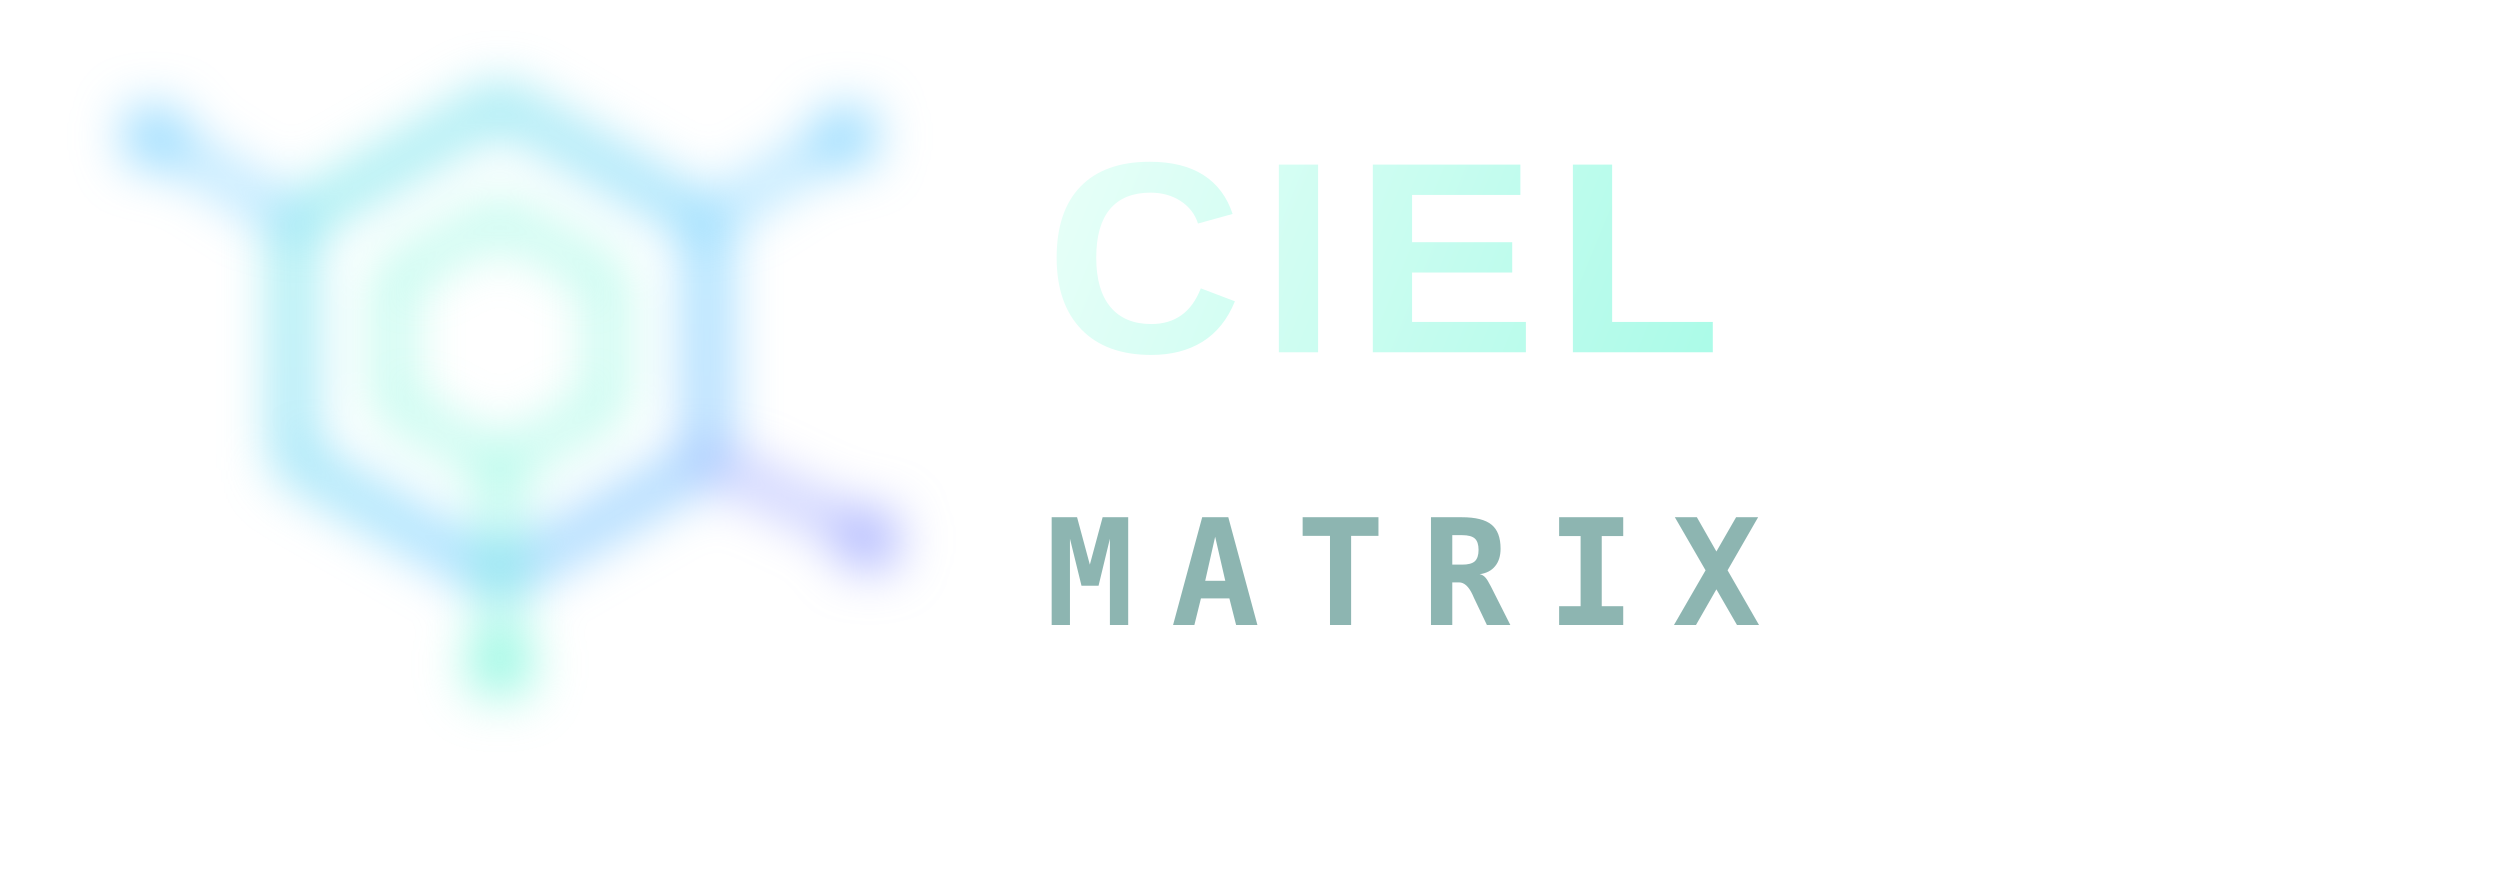
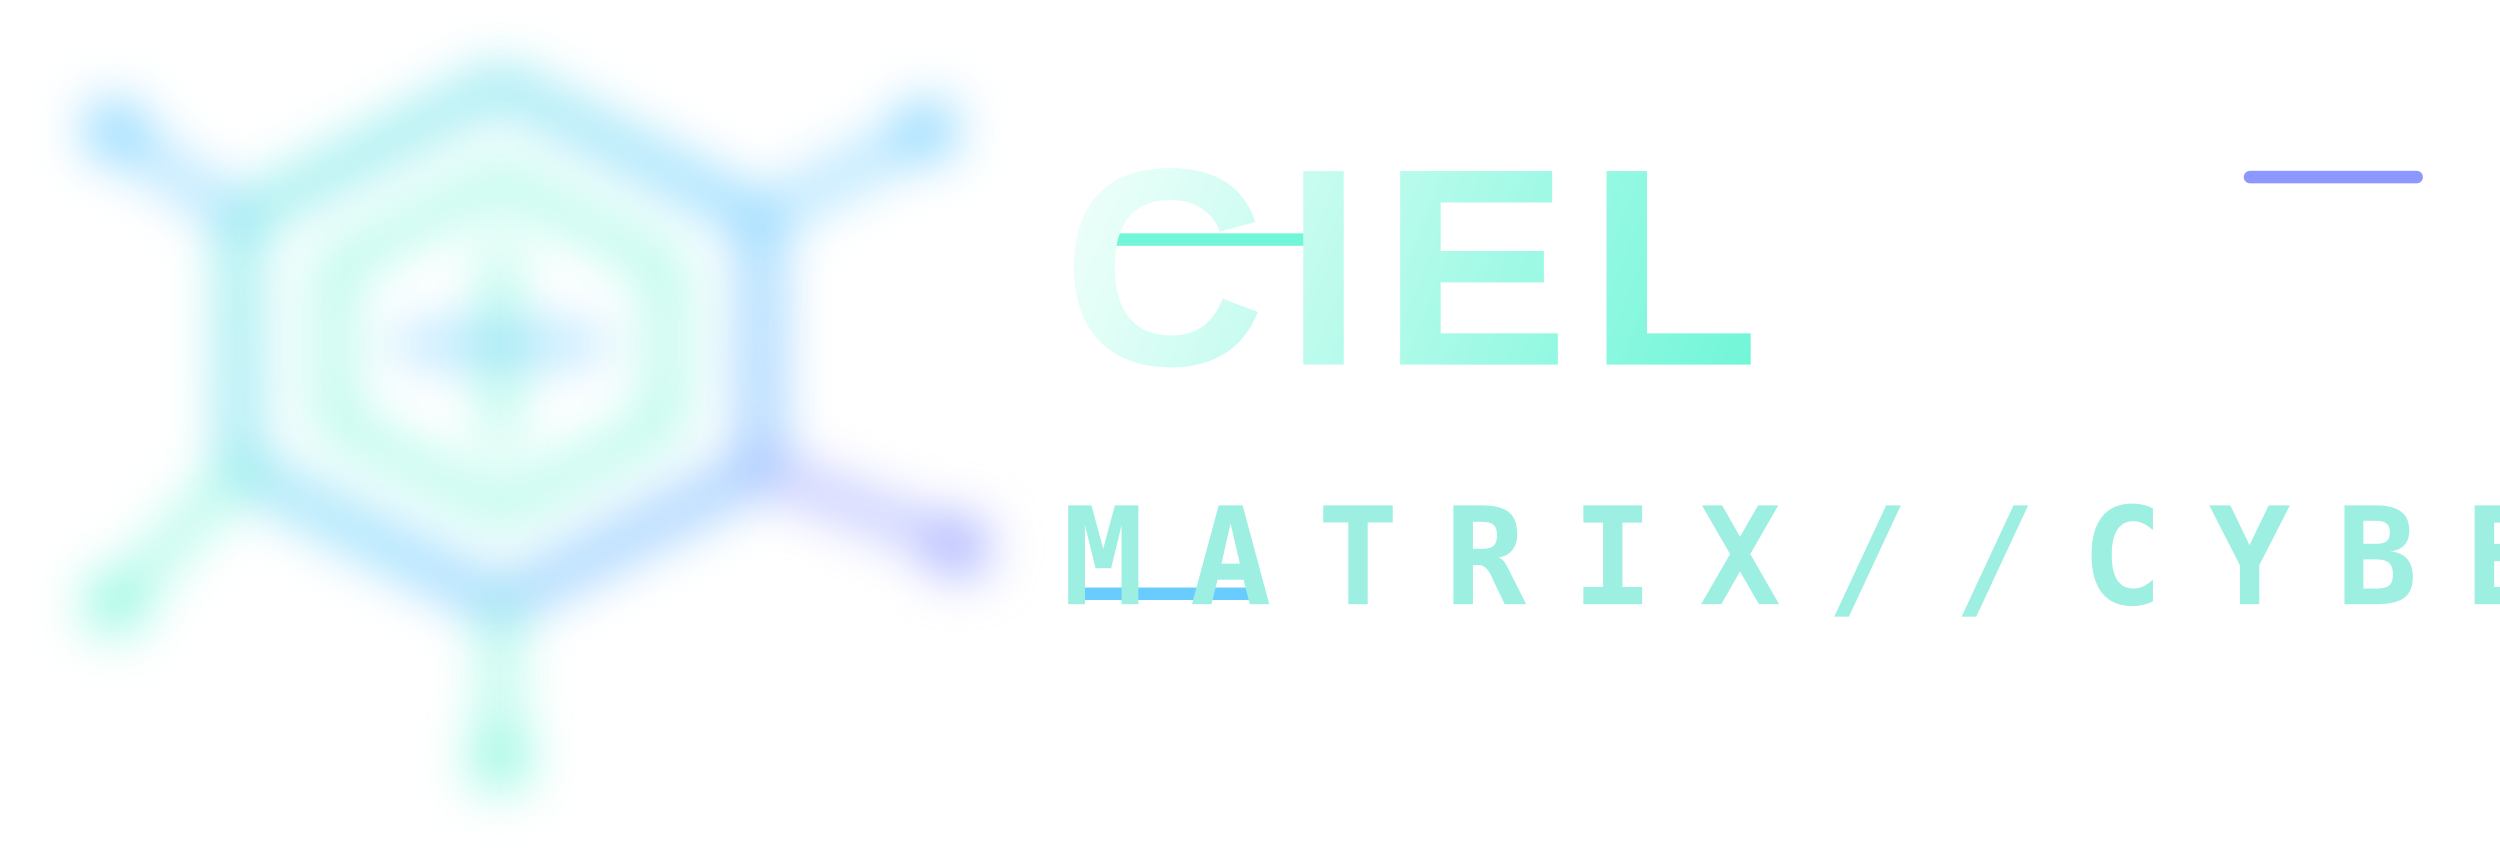
- <svg xmlns="http://www.w3.org/2000/svg" width="220" height="78" viewBox="0 0 220 78" fill="none">
+ <svg xmlns="http://www.w3.org/2000/svg" width="240" height="82" viewBox="0 0 240 82" fill="none">
  <defs>
-     <linearGradient id="cmStroke" x1="10" y1="8" x2="76" y2="72" gradientUnits="userSpaceOnUse">
+     <linearGradient id="cmBlade" x1="14" y1="10" x2="86" y2="74" gradientUnits="userSpaceOnUse">
      <stop stop-color="#62F5D4" />
-       <stop offset="0.52" stop-color="#59C6FF" />
+       <stop offset="0.5" stop-color="#59C6FF" />
      <stop offset="1" stop-color="#7F8CFF" />
    </linearGradient>
-     <linearGradient id="cmText" x1="92" y1="18" x2="214" y2="68" gradientUnits="userSpaceOnUse">
-       <stop stop-color="#E7FFF8" />
-       <stop offset="1" stop-color="#62F5D4" />
+     <linearGradient id="cmType" x1="102" y1="14" x2="232" y2="66" gradientUnits="userSpaceOnUse">
+       <stop stop-color="#F4FFFC" />
+       <stop offset="0.55" stop-color="#62F5D4" />
+       <stop offset="1" stop-color="#59C6FF" />
    </linearGradient>
-     <filter id="cmGlow" x="0" y="0" width="220" height="78" filterUnits="userSpaceOnUse" color-interpolation-filters="sRGB">
+     <filter id="cmNeon" x="0" y="0" width="240" height="82" filterUnits="userSpaceOnUse" color-interpolation-filters="sRGB">
      <feFlood flood-opacity="0" result="BackgroundImageFix" />
      <feBlend mode="normal" in="SourceGraphic" in2="BackgroundImageFix" result="shape" />
-       <feGaussianBlur stdDeviation="2.4" result="effect1_foregroundBlur" />
+       <feGaussianBlur stdDeviation="2.6" result="effect1_foregroundBlur" />
    </filter>
  </defs>
-   <g filter="url(#cmGlow)">
-     <path d="M44 9L62.2 19.5V40.5L44 51L25.8 40.5V19.5L44 9Z" stroke="url(#cmStroke)" stroke-width="2.2" />
-     <path d="M44 19L53.4 24.3V35.7L44 41L34.6 35.7V24.3L44 19Z" stroke="#62F5D4" stroke-width="1.5" opacity="0.9" />
-     <path d="M44 41V57" stroke="#62F5D4" stroke-width="1.5" stroke-linecap="round" />
-     <path d="M62.2 19.5L74 12" stroke="#59C6FF" stroke-width="1.5" stroke-linecap="round" />
-     <path d="M62.2 40.5L76 47" stroke="#7F8CFF" stroke-width="1.5" stroke-linecap="round" />
-     <path d="M25.8 19.5L14 12" stroke="#59C6FF" stroke-width="1.5" stroke-linecap="round" />
-     <circle cx="44" cy="58.5" r="2.4" fill="#62F5D4" />
-     <circle cx="76.5" cy="47.5" r="2.2" fill="#7F8CFF" />
-     <circle cx="74.5" cy="12" r="2.2" fill="#59C6FF" />
-     <circle cx="13.5" cy="12" r="2.2" fill="#59C6FF" />
+   <g filter="url(#cmNeon)">
+     <path d="M48 8L73 21V45L48 58L23 45V21L48 8Z" stroke="url(#cmBlade)" stroke-width="2.4" />
+     <path d="M48 17L64 25.5V40.5L48 49L32 40.5V25.5L48 17Z" stroke="#62F5D4" stroke-width="1.7" />
+     <path d="M48 24V42" stroke="#62F5D4" stroke-width="1.7" stroke-linecap="round" />
+     <path d="M39 33H57" stroke="#59C6FF" stroke-width="1.7" stroke-linecap="round" />
+     <path d="M73 21L88 13" stroke="#59C6FF" stroke-width="1.7" stroke-linecap="round" />
+     <path d="M73 45L91 52" stroke="#7F8CFF" stroke-width="1.7" stroke-linecap="round" />
+     <path d="M23 21L10 12" stroke="#59C6FF" stroke-width="1.7" stroke-linecap="round" />
+     <path d="M23 45L12 57" stroke="#62F5D4" stroke-width="1.7" stroke-linecap="round" />
+     <path d="M48 58V73" stroke="#62F5D4" stroke-width="1.7" stroke-linecap="round" />
+     <circle cx="89" cy="12.5" r="2.4" fill="#59C6FF" />
+     <circle cx="92" cy="52.5" r="2.4" fill="#7F8CFF" />
+     <circle cx="11" cy="12.5" r="2.4" fill="#59C6FF" />
+     <circle cx="11" cy="58" r="2.4" fill="#62F5D4" />
+     <circle cx="48" cy="73" r="2.4" fill="#62F5D4" />
  </g>
-   <text x="92" y="31" fill="url(#cmText)" font-family="Orbitron, Arial, sans-serif" font-size="24" font-weight="800" letter-spacing="1.6">CIEL</text>
-   <text x="92" y="55" fill="#8DB5B1" font-family="JetBrains Mono, monospace" font-size="13" font-weight="700" letter-spacing="3.2">MATRIX</text>
+   <g opacity="0.9">
+     <path d="M104 23H128" stroke="#62F5D4" stroke-width="1.2" stroke-linecap="round" />
+     <path d="M104 57H120" stroke="#59C6FF" stroke-width="1.2" stroke-linecap="round" />
+     <path d="M216 17H232" stroke="#7F8CFF" stroke-width="1.2" stroke-linecap="round" />
+   </g>
+   <text x="102" y="35" fill="url(#cmType)" font-family="Orbitron, Arial, sans-serif" font-size="27" font-weight="800" letter-spacing="1.8">CIEL</text>
+   <text x="102" y="58" fill="#9CEFE1" font-family="JetBrains Mono, monospace" font-size="13" font-weight="700" letter-spacing="4.4">MATRIX//CYBER</text>
</svg>
